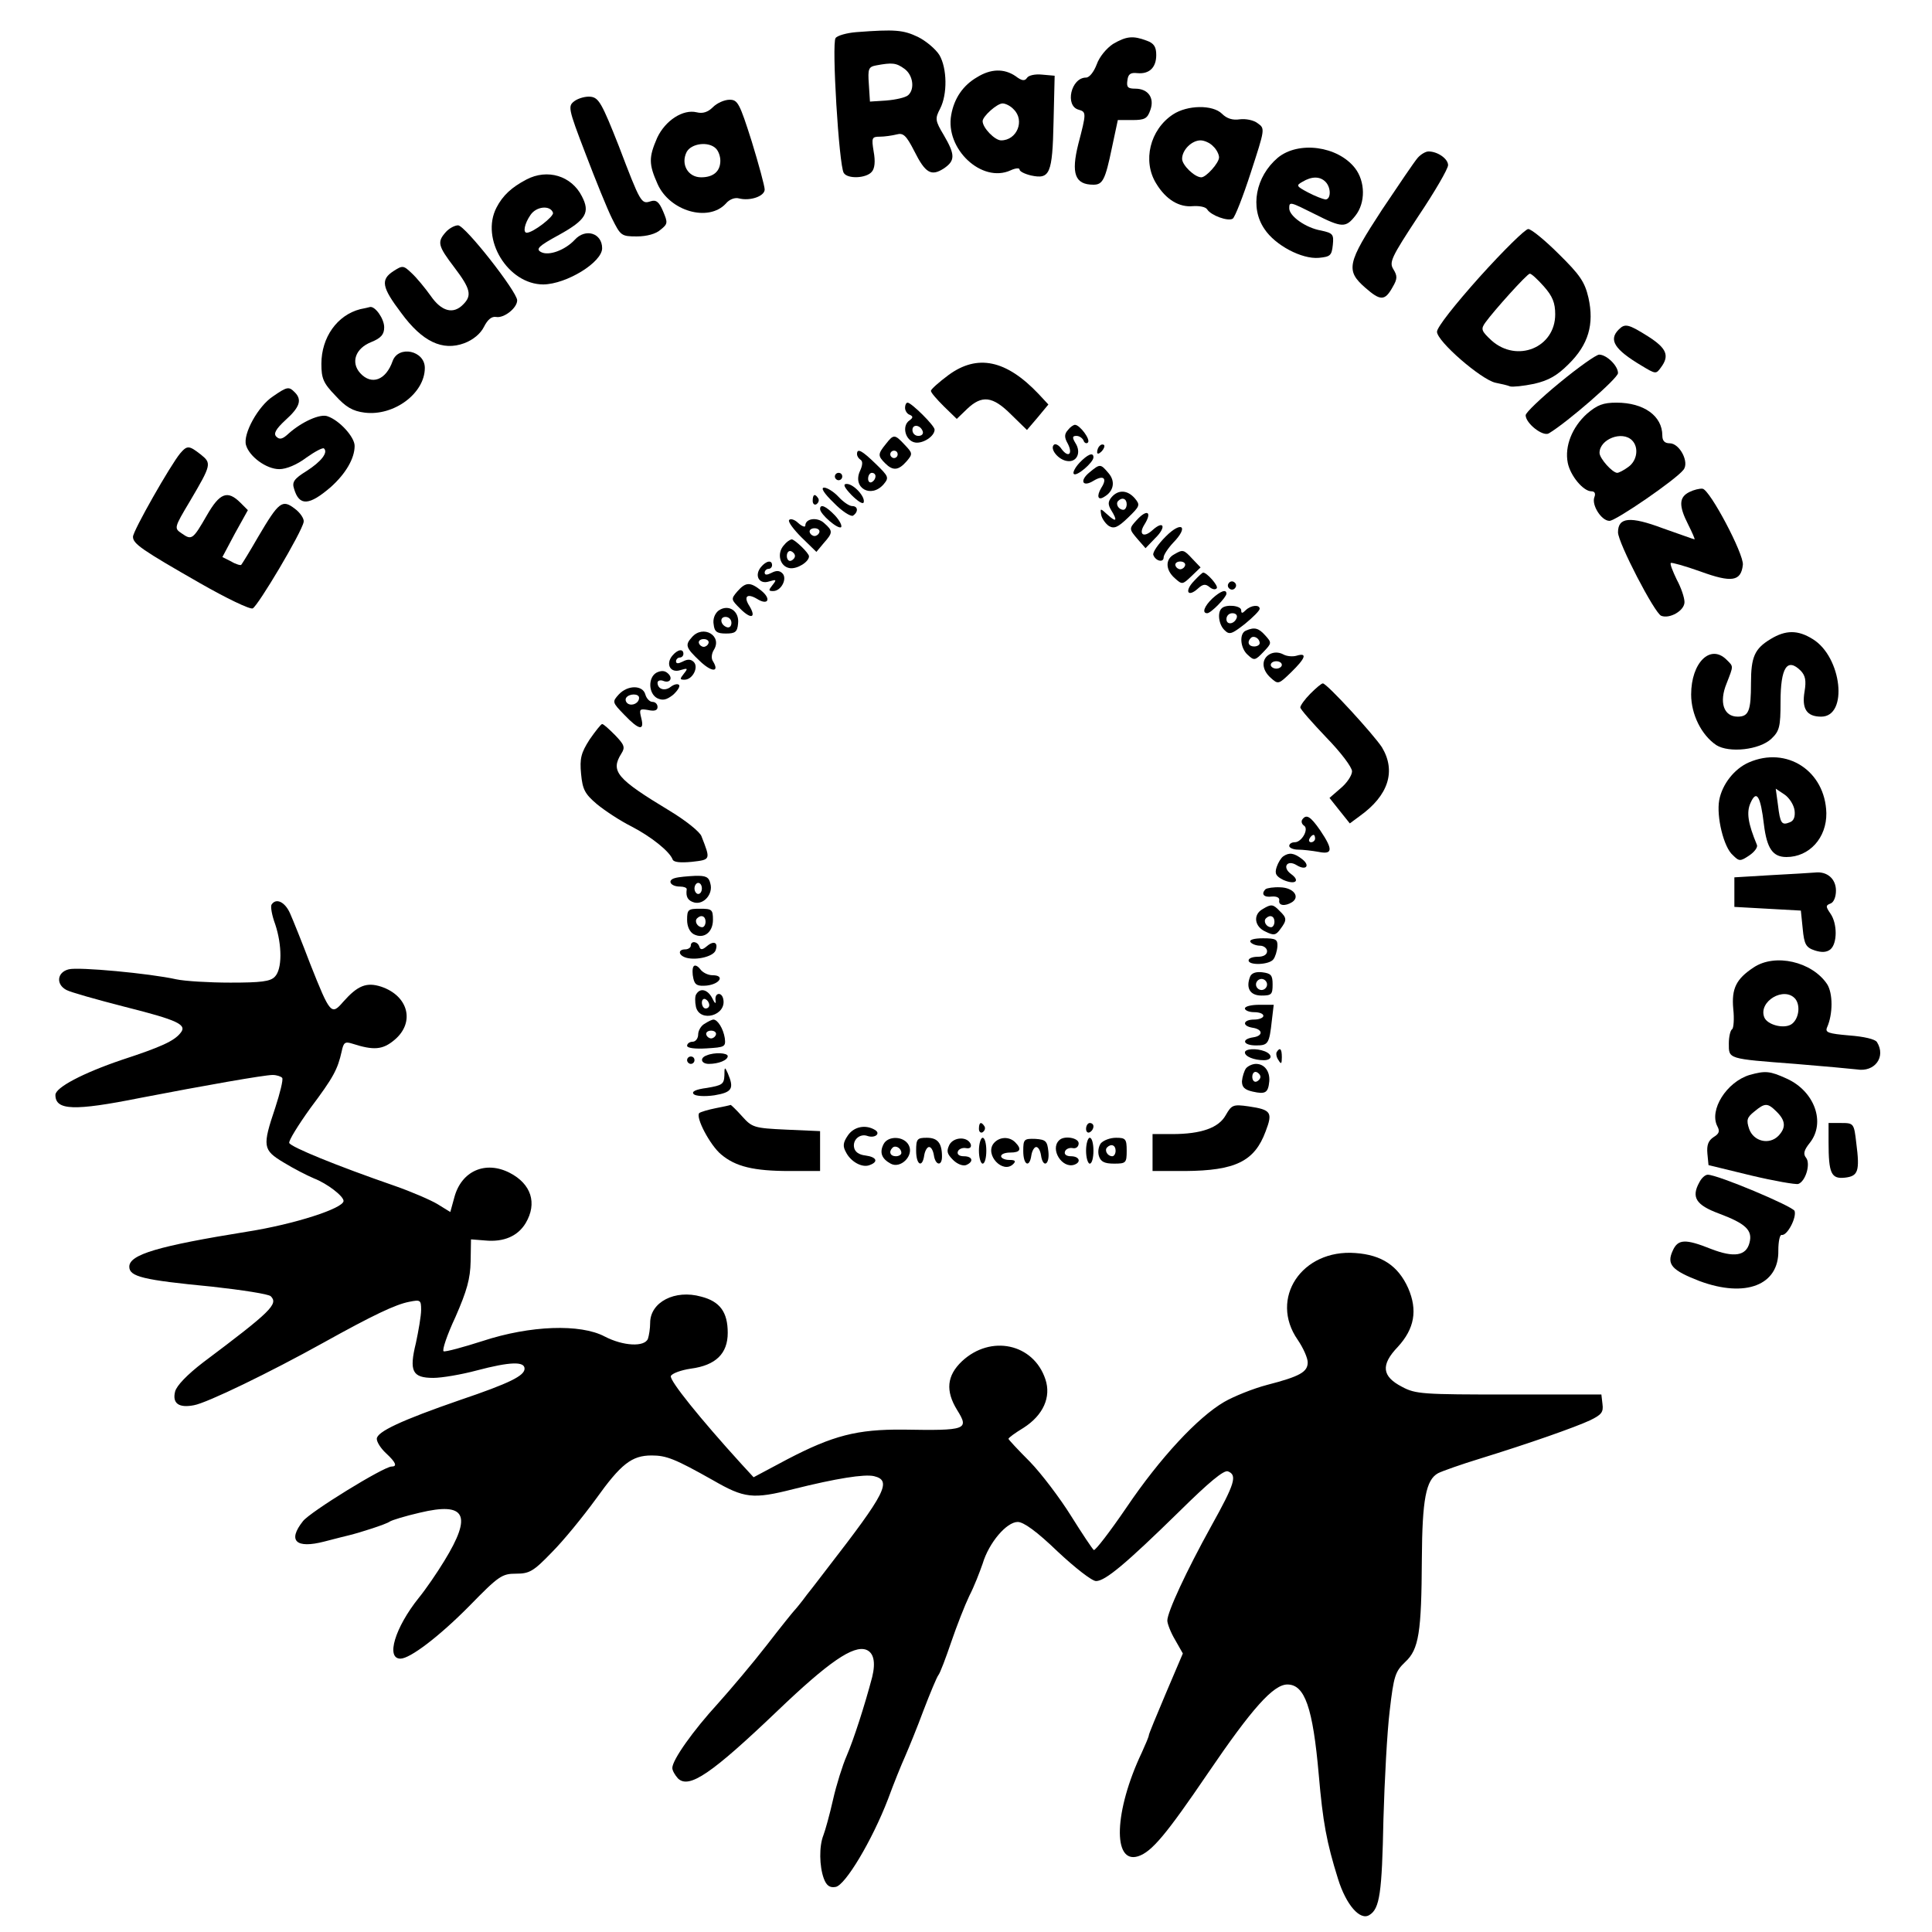
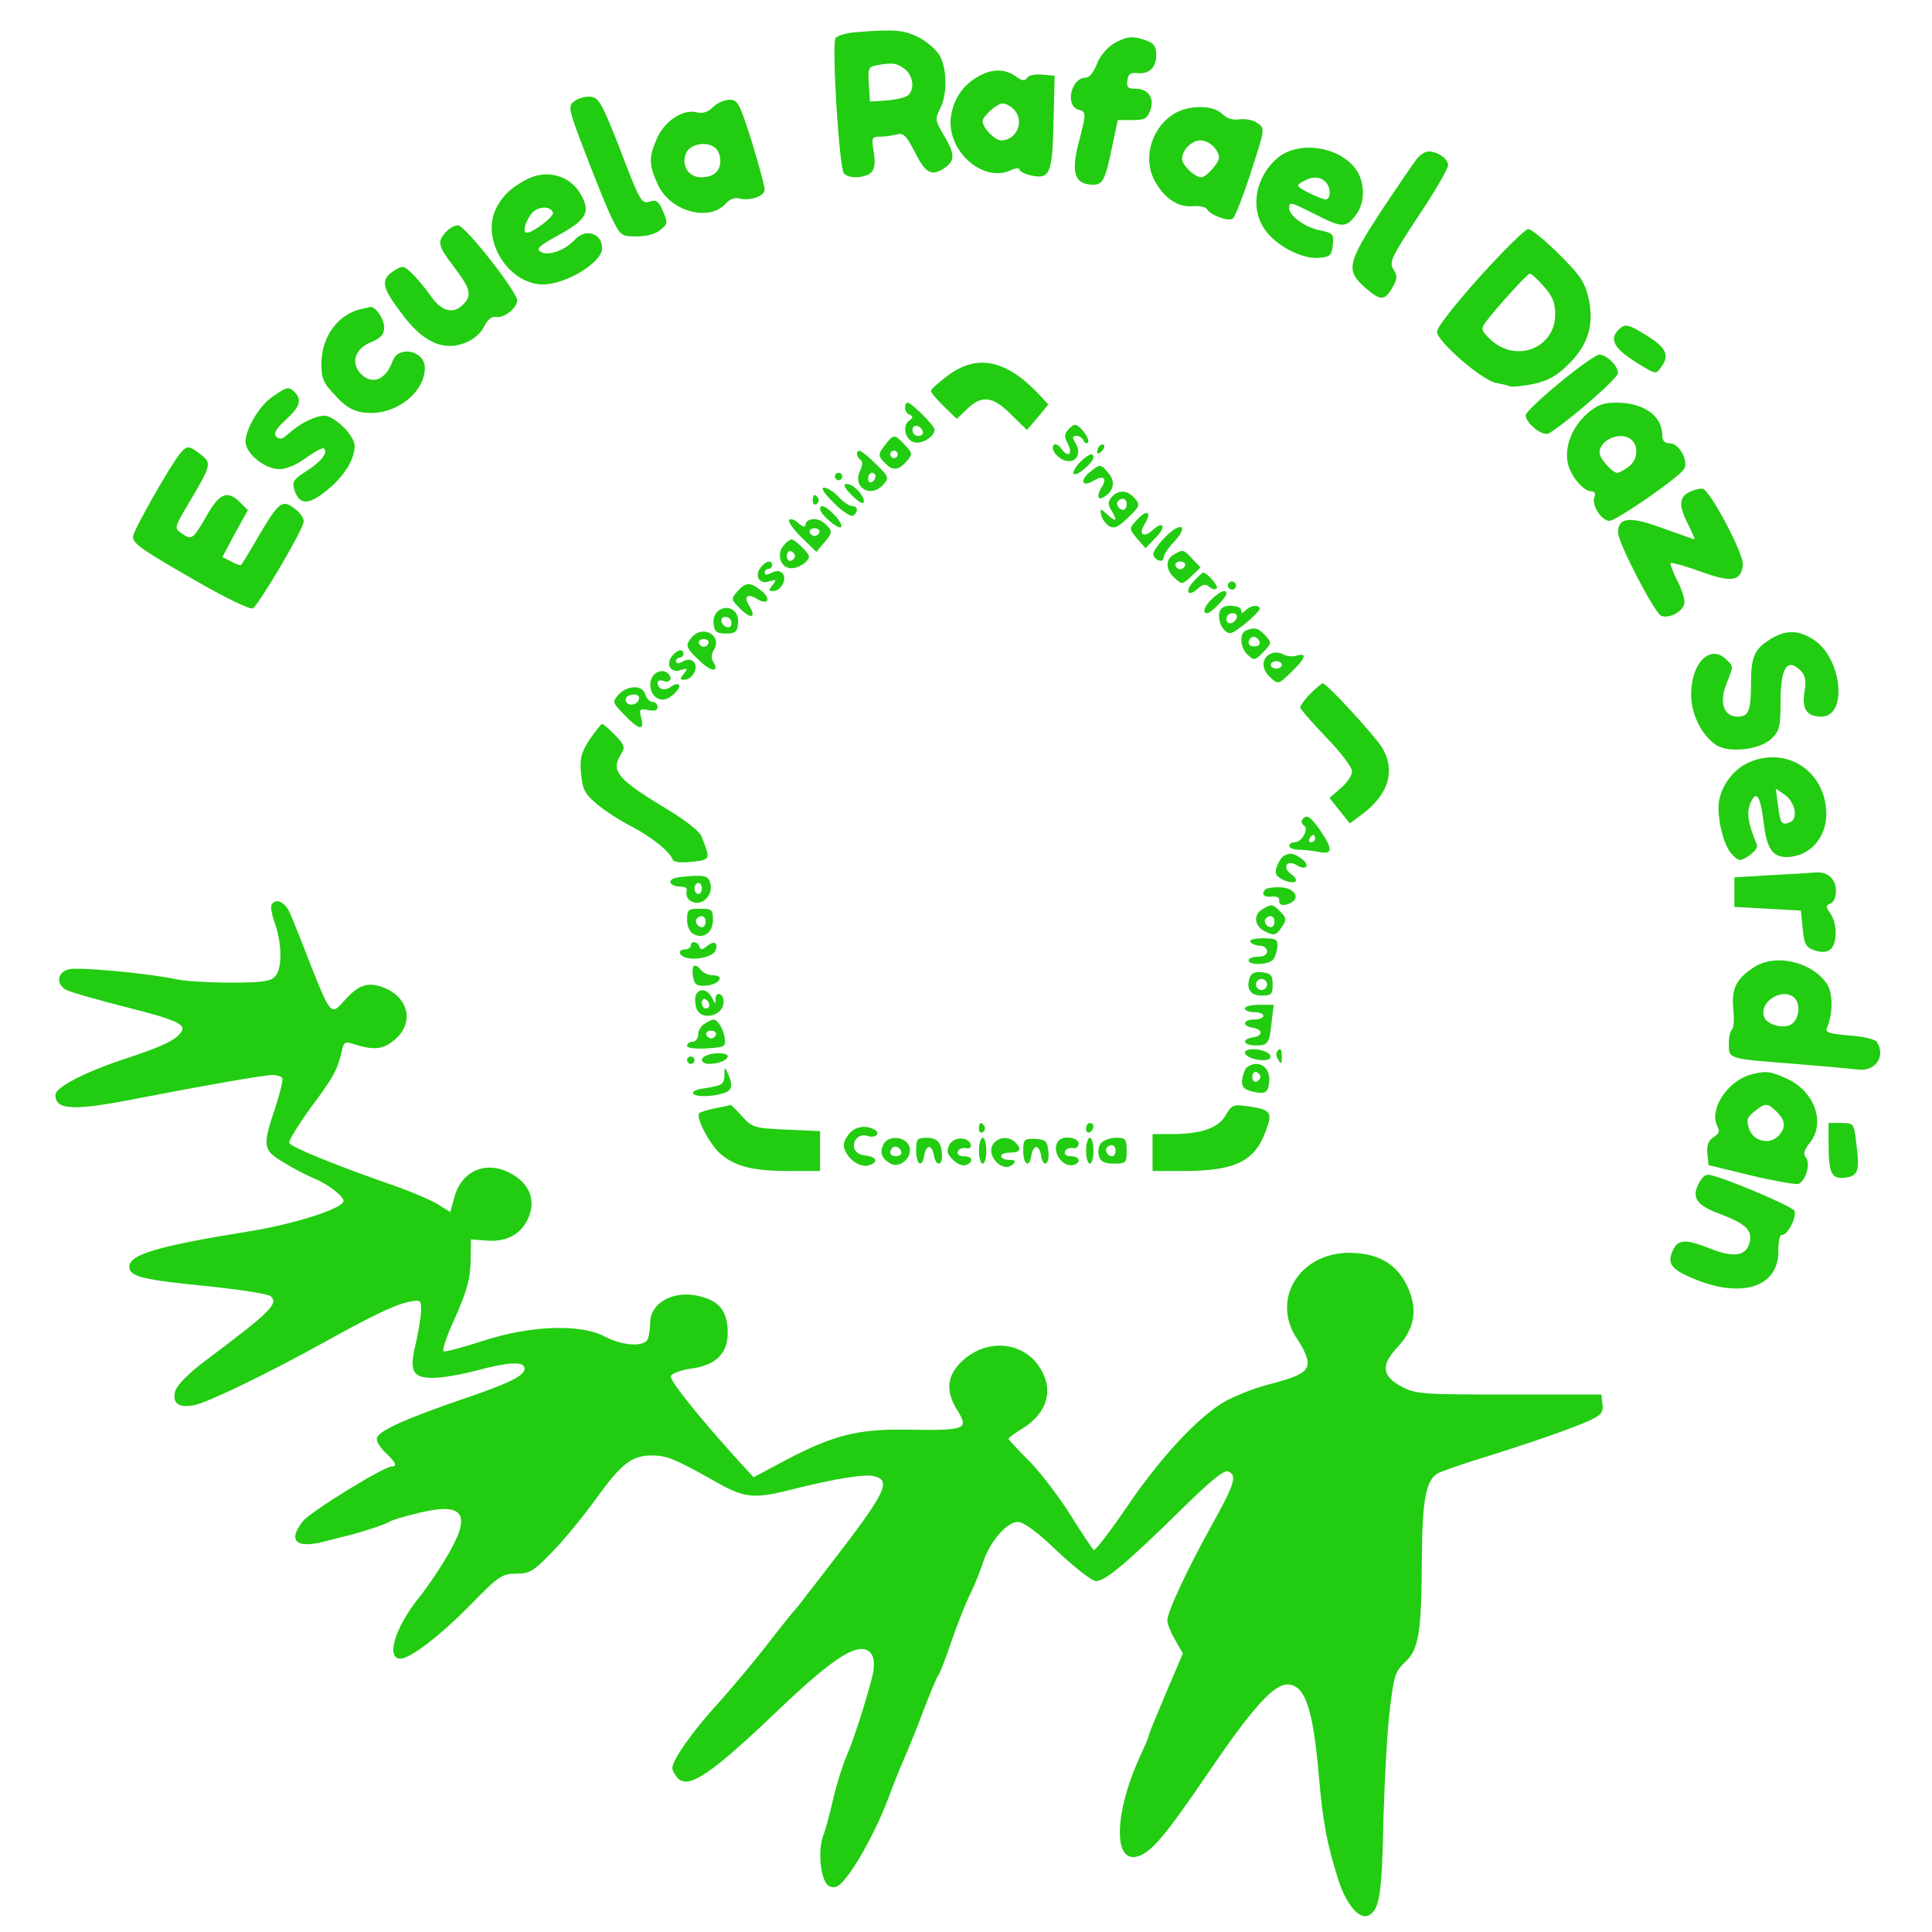
<svg xmlns="http://www.w3.org/2000/svg" version="1.0" width="523pt" height="523pt" viewBox="0 0 523 523" preserveAspectRatio="xMidYMid meet">
-   <g transform="translate(0,523) scale(0.1,-0.1)" fill="#000000" stroke="none">
+   <g transform="translate(0,523) scale(0.1,-0.1)" fill="#22cc11" stroke="none">
    <path d="M2318 5143 c-25 -2 -51 -9 -56 -16 -11 -13 9 -344 22 -365 10 -17 61 -15 76 3 8 9 10 28 5 55 -6 37 -5 40 17 40 12 0 33 3 45 6 18 5 26 -2 48 -45 30 -60 46 -69 80 -47 31 21 31 37 0 90 -24 40 -24 45 -10 72 20 39 19 109 -2 145 -10 16 -36 38 -58 49 -40 19 -62 21 -167 13z m130 -99 c24 -17 29 -56 10 -72 -7 -6 -33 -12 -58 -14 l-45 -3 -3 47 c-3 42 -1 47 20 51 43 8 54 7 76 -9z" />
    <path d="M3013 5111 c-18 -12 -37 -35 -44 -55 -8 -21 -20 -36 -29 -36 -41 0 -58 -77 -20 -87 21 -6 21 -9 -1 -93 -20 -80 -9 -110 41 -110 25 0 32 13 50 100 l16 75 39 0 c34 0 41 4 49 27 12 33 -6 58 -41 58 -20 0 -24 4 -21 23 2 17 9 21 27 19 32 -3 51 15 51 49 0 22 -6 32 -26 39 -37 14 -55 12 -91 -9z" />
    <path d="M2645 5021 c-38 -22 -62 -57 -70 -102 -17 -92 83 -186 161 -150 13 6 24 7 24 2 0 -5 14 -12 31 -16 51 -11 58 4 61 145 l3 125 -34 3 c-19 2 -37 -2 -41 -9 -6 -9 -14 -8 -31 5 -31 21 -67 20 -104 -3z m99 -87 c31 -30 9 -84 -34 -84 -17 0 -50 34 -50 52 0 13 39 48 54 48 8 0 22 -7 30 -16z" />
    <path d="M1556 4957 c-19 -14 -19 -18 29 -143 27 -71 59 -150 72 -176 23 -46 25 -48 67 -48 27 0 52 7 64 18 20 16 20 19 7 50 -11 26 -19 32 -34 27 -25 -8 -27 -5 -86 150 -45 114 -54 130 -75 133 -14 2 -34 -4 -44 -11z" />
    <path d="M1930 4940 c-14 -14 -28 -18 -44 -14 -37 9 -85 -22 -107 -69 -23 -53 -23 -71 1 -125 33 -74 138 -104 185 -53 9 11 24 17 35 14 31 -8 70 6 70 24 0 9 -16 68 -35 130 -33 104 -38 113 -60 113 -14 0 -34 -9 -45 -20z m8 -112 c7 -7 12 -21 12 -33 0 -29 -19 -45 -52 -45 -36 0 -56 36 -39 69 13 23 59 29 79 9z" />
    <path d="M3175 4920 c-62 -41 -83 -126 -45 -187 26 -43 62 -65 100 -61 17 1 34 -2 38 -9 10 -16 56 -33 69 -25 6 4 28 60 49 125 38 117 39 119 19 133 -11 9 -33 13 -49 11 -19 -3 -35 2 -48 15 -25 25 -94 24 -133 -2z m109 -86 c9 -8 16 -22 16 -30 0 -15 -35 -54 -48 -54 -18 0 -52 33 -52 50 0 24 26 50 50 50 10 0 26 -7 34 -16z" />
    <path d="M3459 4803 c-60 -51 -76 -135 -36 -193 29 -44 101 -82 147 -78 31 3 35 6 38 35 3 29 0 32 -32 39 -41 7 -86 39 -86 60 0 19 2 18 70 -16 73 -37 83 -37 109 -4 28 35 27 93 -1 129 -47 60 -153 74 -209 28z m129 -65 c16 -16 15 -48 0 -48 -7 1 -28 9 -47 19 -32 17 -33 19 -15 29 25 15 47 15 62 0z" />
    <path d="M3838 4803 c-9 -10 -52 -74 -97 -141 -94 -144 -99 -164 -45 -211 41 -36 53 -36 74 2 13 22 13 30 2 48 -12 19 -6 32 67 143 45 67 81 129 81 139 0 17 -28 37 -53 37 -8 0 -21 -8 -29 -17z" />
    <path d="M1425 4744 c-40 -21 -64 -43 -81 -76 -44 -85 31 -208 127 -208 63 1 159 60 159 98 0 41 -45 55 -74 23 -26 -28 -71 -45 -92 -33 -14 8 -6 16 49 46 74 41 85 61 62 105 -28 55 -93 75 -150 45z m72 -90 c3 -10 -54 -54 -71 -54 -11 0 -6 25 10 48 16 24 54 27 61 6z" />
    <path d="M1207 4602 c-24 -27 -22 -37 23 -96 44 -58 48 -76 24 -100 -27 -28 -59 -19 -88 23 -15 21 -38 49 -51 61 -23 22 -25 22 -50 6 -35 -23 -32 -43 21 -113 57 -78 112 -104 171 -82 24 9 44 26 53 44 10 20 21 29 33 27 21 -4 57 24 57 45 0 23 -141 203 -160 203 -9 0 -24 -8 -33 -18z" />
    <path d="M4006 4481 c-68 -76 -116 -137 -116 -149 0 -26 119 -129 158 -138 15 -3 33 -7 40 -10 7 -2 36 1 65 7 39 9 62 22 93 53 54 53 70 108 54 180 -10 43 -23 62 -81 119 -37 37 -74 67 -82 67 -8 0 -67 -58 -131 -129z m173 -26 c24 -27 31 -45 31 -76 0 -90 -103 -132 -172 -71 -28 26 -30 31 -17 49 23 32 113 132 120 132 4 1 21 -15 38 -34z" />
    <path d="M975 4393 c-62 -16 -105 -76 -105 -148 0 -39 5 -52 38 -86 28 -31 47 -42 79 -46 79 -10 163 52 163 121 0 47 -71 62 -87 19 -18 -52 -57 -67 -88 -33 -26 29 -13 67 30 84 27 11 35 21 35 40 0 23 -24 57 -38 55 -4 -1 -16 -4 -27 -6z" />
    <path d="M4382 4338 c-28 -28 -12 -54 62 -98 38 -23 39 -23 52 -5 24 32 16 52 -34 84 -54 34 -63 36 -80 19z" />
    <path d="M4222 4194 c-50 -41 -92 -81 -92 -88 0 -22 47 -59 63 -49 50 30 187 149 187 163 0 20 -31 50 -51 50 -8 0 -56 -34 -107 -76z" />
    <path d="M2568 4215 c-27 -20 -48 -39 -48 -43 0 -5 16 -23 35 -42 l35 -34 28 27 c40 38 69 35 119 -15 l43 -42 29 34 29 35 -26 28 c-88 93 -166 109 -244 52z" />
    <path d="M739 4157 c-40 -26 -82 -102 -73 -132 9 -31 55 -65 90 -65 19 0 48 12 73 31 24 17 45 28 48 25 12 -11 -8 -36 -47 -61 -34 -21 -40 -30 -34 -48 14 -48 41 -46 100 5 40 36 64 77 64 111 0 24 -41 69 -73 80 -20 8 -70 -15 -105 -46 -17 -16 -25 -18 -34 -9 -8 8 -2 20 25 45 39 35 45 55 25 75 -16 16 -20 16 -59 -11z" />
    <path d="M2450 4126 c0 -8 6 -17 13 -19 9 -4 9 -8 -1 -15 -22 -15 -11 -56 16 -60 21 -3 52 17 52 35 0 11 -63 73 -73 73 -4 0 -7 -6 -7 -14z m48 -64 c2 -7 -3 -12 -12 -12 -9 0 -16 7 -16 16 0 17 22 14 28 -4z" />
    <path d="M4296 4110 c-40 -36 -61 -88 -52 -133 7 -35 42 -77 64 -77 9 0 12 -6 8 -16 -8 -21 19 -64 41 -64 17 0 179 111 200 138 17 20 -10 72 -37 72 -14 0 -20 7 -20 21 0 53 -50 89 -124 89 -36 0 -52 -6 -80 -30z m122 -72 c19 -19 14 -55 -10 -72 -12 -9 -26 -16 -30 -16 -13 0 -48 39 -48 54 0 37 61 61 88 34z" />
    <path d="M2891 4066 c-10 -11 -10 -20 -1 -36 15 -28 3 -41 -16 -16 -7 11 -17 16 -21 12 -12 -11 12 -41 36 -44 26 -4 39 23 22 49 -9 15 -8 19 3 19 8 0 16 -6 19 -12 2 -7 8 -10 12 -6 8 8 -22 48 -35 48 -4 0 -13 -6 -19 -14z" />
    <path d="M2398 4028 c-22 -27 -22 -32 -2 -52 21 -21 36 -20 58 5 17 20 17 22 -5 45 -27 29 -30 29 -51 2z m32 -28 c0 -5 -4 -10 -10 -10 -5 0 -10 5 -10 10 0 6 5 10 10 10 6 0 10 -4 10 -10z" />
    <path d="M2977 4023 c-4 -3 -7 -11 -7 -17 0 -6 5 -5 12 2 6 6 9 14 7 17 -3 3 -9 2 -12 -2z" />
    <path d="M488 4003 c-26 -31 -128 -210 -128 -226 0 -19 23 -35 182 -126 70 -40 134 -71 142 -68 14 6 133 206 138 234 2 8 -9 25 -24 36 -34 26 -43 19 -99 -76 -23 -40 -44 -74 -46 -76 -1 -2 -14 1 -27 9 l-24 12 34 64 35 63 -20 20 c-35 35 -56 27 -91 -34 -38 -66 -41 -68 -68 -49 -21 14 -21 15 22 87 59 100 59 103 29 127 -31 24 -36 25 -55 3z" />
    <path d="M2320 4001 c0 -6 4 -12 10 -16 6 -4 5 -15 -2 -30 -21 -46 30 -75 64 -36 15 18 14 21 -21 55 -37 36 -51 44 -51 27z m50 -60 c0 -6 -4 -13 -10 -16 -5 -3 -10 1 -10 9 0 9 5 16 10 16 6 0 10 -4 10 -9z" />
    <path d="M2922 3977 c-12 -13 -19 -27 -15 -30 7 -8 53 31 53 45 0 15 -16 8 -38 -15z" />
    <path d="M2949 3951 c-28 -23 -18 -41 12 -22 27 16 37 6 20 -20 -13 -22 -9 -35 8 -24 26 15 31 42 12 64 -22 26 -23 26 -52 2z" />
    <path d="M2260 3940 c0 -5 5 -10 10 -10 6 0 10 5 10 10 0 6 -4 10 -10 10 -5 0 -10 -4 -10 -10z" />
    <path d="M2305 3890 c17 -17 31 -26 33 -20 5 15 -27 50 -46 50 -11 0 -7 -9 13 -30z" />
    <path d="M2257 3869 c22 -23 46 -38 52 -35 15 10 14 26 -2 26 -8 0 -24 11 -37 25 -13 14 -31 25 -39 25 -10 0 -1 -15 26 -41z" />
    <path d="M4573 3898 c-28 -14 -29 -37 -3 -88 11 -22 19 -40 17 -40 -2 0 -40 14 -86 30 -88 33 -121 30 -121 -11 0 -28 99 -219 117 -226 23 -9 63 14 63 37 0 12 -9 39 -21 61 -11 23 -19 43 -16 45 2 2 38 -8 80 -23 85 -31 110 -27 115 18 3 29 -89 203 -109 206 -8 1 -24 -3 -36 -9z" />
    <path d="M3009 3884 c-10 -12 -10 -20 -1 -35 18 -29 14 -34 -9 -13 -21 19 -21 19 -18 0 2 -10 12 -24 21 -30 14 -8 24 -4 52 23 32 31 33 34 18 52 -20 23 -45 24 -63 3z m41 -19 c0 -8 -4 -15 -9 -15 -13 0 -22 16 -14 24 11 11 23 6 23 -9z" />
    <path d="M2200 3874 c0 -8 5 -12 10 -9 6 4 8 11 5 16 -9 14 -15 11 -15 -7z" />
    <path d="M2220 3852 c0 -14 49 -56 57 -49 3 4 -4 18 -17 32 -24 25 -40 32 -40 17z" />
    <path d="M3077 3822 c-21 -23 -21 -24 3 -52 l21 -24 26 27 c31 30 24 50 -7 22 -24 -22 -39 -12 -22 15 22 35 7 43 -21 12z" />
    <path d="M2136 3822 c-3 -5 13 -26 34 -47 l40 -39 20 24 c25 28 25 33 1 54 -18 17 -51 13 -51 -7 0 -5 -9 -2 -19 7 -10 10 -22 13 -25 8z m82 -33 c-2 -6 -8 -10 -13 -10 -5 0 -11 4 -13 10 -2 6 4 11 13 11 9 0 15 -5 13 -11z" />
    <path d="M3156 3778 c-21 -21 -36 -43 -34 -50 6 -17 28 -22 28 -7 0 7 12 25 26 40 43 44 23 60 -20 17z" />
    <path d="M2122 3754 c-20 -22 -11 -58 16 -62 20 -3 52 17 52 32 0 9 -39 46 -47 46 -5 -1 -14 -7 -21 -16z m30 -29 c0 -5 -5 -11 -11 -13 -6 -2 -11 4 -11 13 0 9 5 15 11 13 6 -2 11 -8 11 -13z" />
    <path d="M3178 3729 c-24 -13 -23 -42 2 -64 20 -18 21 -18 45 5 l25 24 -22 23 c-24 26 -26 26 -50 12z m30 -30 c-2 -6 -8 -10 -13 -10 -5 0 -11 4 -13 10 -2 6 4 11 13 11 9 0 15 -5 13 -11z" />
    <path d="M2060 3695 c-19 -23 -5 -48 22 -39 20 6 21 5 9 -10 -11 -14 -11 -16 2 -16 22 0 39 34 25 48 -8 8 -17 8 -30 1 -12 -6 -18 -6 -18 1 0 5 5 10 10 10 6 0 10 5 10 10 0 15 -16 12 -30 -5z" />
    <path d="M3232 3657 c-26 -27 -17 -45 10 -21 14 13 21 14 32 5 8 -7 17 -8 20 -3 4 7 -27 42 -37 42 -2 0 -13 -10 -25 -23z" />
    <path d="M3326 3651 c-4 -5 -2 -12 3 -15 5 -4 12 -2 15 3 4 5 2 12 -3 15 -5 4 -12 2 -15 -3z" />
    <path d="M1996 3629 c-18 -21 -17 -22 8 -47 29 -29 44 -25 25 7 -17 26 -7 36 20 20 30 -19 40 -1 12 22 -30 24 -42 24 -65 -2z" />
    <path d="M3282 3610 c-22 -21 -29 -40 -14 -40 10 0 52 43 52 53 0 13 -16 7 -38 -13z" />
    <path d="M1945 3577 c-10 -8 -16 -23 -13 -38 2 -19 9 -24 33 -24 25 0 31 4 33 27 4 34 -26 54 -53 35z m35 -33 c0 -9 -5 -14 -12 -12 -18 6 -21 28 -4 28 9 0 16 -7 16 -16z" />
    <path d="M3307 3583 c-12 -11 -8 -44 8 -59 13 -13 19 -11 55 17 22 18 40 36 40 41 0 12 -24 10 -38 -4 -9 -9 -12 -9 -12 0 0 13 -42 17 -53 5z m41 -25 c-6 -18 -28 -21 -28 -4 0 9 7 16 16 16 9 0 14 -5 12 -12z" />
    <path d="M3373 3523 c-19 -7 -16 -48 5 -66 17 -16 20 -15 42 8 23 24 23 25 5 45 -18 20 -29 23 -52 13z m37 -34 c0 -5 -7 -9 -15 -9 -15 0 -20 12 -9 23 8 8 24 -1 24 -14z" />
    <path d="M1873 3505 c-19 -21 -17 -28 21 -64 32 -31 55 -32 36 -1 -5 7 -4 20 2 30 25 39 -29 70 -59 35z m45 -16 c-2 -6 -8 -10 -13 -10 -5 0 -11 4 -13 10 -2 6 4 11 13 11 9 0 15 -5 13 -11z" />
    <path d="M4793 3500 c-43 -26 -53 -48 -53 -119 0 -75 -6 -91 -36 -91 -38 0 -51 39 -30 90 19 49 19 45 0 64 -44 44 -96 -8 -96 -94 0 -54 28 -110 68 -137 35 -22 117 -13 149 17 22 21 25 32 25 100 0 93 18 121 55 84 12 -13 15 -26 10 -56 -8 -47 6 -68 45 -68 74 0 56 162 -23 210 -40 25 -73 25 -114 0z" />
    <path d="M1820 3455 c-19 -23 -5 -48 22 -39 20 6 21 5 9 -10 -11 -14 -11 -16 2 -16 22 0 39 34 25 48 -8 8 -17 8 -30 1 -12 -6 -18 -6 -18 1 0 5 5 10 10 10 6 0 10 5 10 10 0 15 -16 12 -30 -5z" />
    <path d="M3437 3459 c-23 -13 -22 -42 3 -64 20 -18 21 -18 55 15 39 38 45 54 15 45 -10 -3 -27 -2 -37 4 -12 6 -25 6 -36 0z m33 -29 c0 -5 -7 -10 -15 -10 -8 0 -15 5 -15 10 0 6 7 10 15 10 8 0 15 -4 15 -10z" />
    <path d="M1777 3409 c-23 -13 -22 -56 2 -69 15 -7 25 -5 43 9 12 11 20 23 16 27 -4 4 -14 1 -22 -5 -16 -13 -36 -7 -36 11 0 5 7 8 15 5 19 -8 28 8 12 21 -8 7 -18 7 -30 1z" />
    <path d="M3547 3352 c-15 -15 -27 -32 -27 -37 0 -5 32 -41 70 -81 40 -41 70 -81 70 -92 0 -11 -14 -32 -31 -46 l-30 -26 27 -34 28 -35 27 20 c77 55 99 121 60 186 -22 34 -149 173 -160 173 -4 0 -19 -13 -34 -28z" />
    <path d="M1675 3350 c-18 -20 -18 -21 15 -55 40 -42 55 -44 46 -9 -6 24 -5 26 18 22 18 -4 26 -1 26 8 0 8 -6 14 -14 14 -7 0 -16 9 -19 20 -7 26 -48 26 -72 0z m55 -9 c0 -14 -18 -23 -30 -16 -6 4 -8 11 -5 16 8 12 35 12 35 0z" />
    <path d="M1596 3228 c-23 -36 -27 -51 -23 -93 4 -42 10 -54 43 -82 22 -18 63 -45 93 -60 54 -28 104 -68 112 -90 3 -7 20 -9 52 -6 51 6 51 5 26 69 -4 12 -43 43 -86 69 -144 87 -161 107 -131 155 11 17 8 24 -17 50 -16 16 -31 30 -35 30 -3 0 -18 -19 -34 -42z" />
    <path d="M4734 3166 c-39 -17 -72 -59 -80 -102 -8 -44 12 -128 37 -149 17 -17 20 -17 44 -1 15 10 24 23 21 29 -24 58 -29 88 -17 114 16 36 27 18 36 -59 8 -65 24 -88 61 -88 62 0 109 52 108 119 -3 114 -107 182 -210 137z m124 -130 c2 -17 -2 -28 -13 -32 -22 -9 -26 -3 -32 47 l-6 44 24 -16 c13 -9 25 -28 27 -43z" />
    <path d="M3525 3011 c-3 -5 -1 -12 5 -16 14 -9 -6 -45 -25 -45 -8 0 -15 -4 -15 -10 0 -5 11 -10 24 -10 13 0 38 -3 55 -6 39 -8 40 6 5 58 -27 39 -38 45 -49 29z m35 -51 c0 -5 -5 -10 -11 -10 -5 0 -7 5 -4 10 3 6 8 10 11 10 2 0 4 -4 4 -10z" />
    <path d="M3474 2912 c-6 -4 -14 -17 -18 -29 -6 -18 -2 -25 18 -35 32 -14 47 -3 21 16 -25 18 -11 40 15 24 26 -16 38 -1 14 17 -21 16 -34 18 -50 7z" />
    <path d="M4795 2861 l-100 -6 0 -40 0 -40 90 -5 90 -5 5 -49 c4 -43 9 -51 33 -59 19 -6 32 -5 42 3 19 16 19 70 0 97 -13 19 -13 22 0 27 9 3 15 18 15 35 0 32 -24 53 -57 49 -10 -1 -63 -4 -118 -7z" />
    <path d="M1827 2853 c-22 -6 -12 -23 14 -23 10 0 18 -3 18 -7 -3 -21 3 -31 20 -36 26 -7 52 23 44 51 -4 18 -12 22 -42 21 -20 -1 -44 -3 -54 -6z m73 -28 c0 -8 -4 -15 -10 -15 -5 0 -10 7 -10 15 0 8 5 15 10 15 6 0 10 -7 10 -15z" />
    <path d="M3426 2823 c-13 -13 -5 -23 17 -20 13 1 21 -3 20 -10 -3 -15 16 -17 35 -5 22 15 3 39 -32 40 -18 1 -36 -2 -40 -5z" />
    <path d="M735 2781 c-3 -5 1 -29 10 -53 19 -57 19 -122 -1 -142 -12 -13 -38 -16 -120 -16 -58 0 -124 4 -147 9 -72 16 -265 34 -291 27 -32 -8 -35 -41 -6 -56 11 -6 82 -26 156 -45 147 -37 172 -49 152 -72 -17 -21 -51 -37 -158 -72 -106 -36 -180 -75 -180 -95 0 -42 50 -44 230 -8 171 33 335 62 358 62 11 0 23 -4 26 -8 3 -5 -6 -41 -19 -81 -35 -104 -34 -114 23 -148 26 -16 63 -35 82 -43 36 -14 80 -48 80 -61 0 -20 -133 -63 -260 -83 -242 -39 -320 -62 -320 -95 0 -27 37 -36 224 -54 81 -9 153 -20 159 -26 21 -21 1 -41 -183 -179 -43 -33 -72 -63 -76 -79 -8 -32 10 -45 51 -37 35 6 206 89 350 169 135 75 196 104 233 111 30 6 32 5 32 -22 0 -16 -7 -56 -14 -89 -19 -77 -10 -95 47 -95 23 0 76 9 117 20 91 24 130 25 130 5 0 -19 -39 -39 -175 -85 -159 -55 -225 -86 -225 -105 0 -9 11 -26 25 -39 27 -25 31 -36 15 -36 -21 0 -221 -123 -240 -148 -42 -53 -19 -75 58 -55 31 8 62 16 67 17 29 7 101 30 110 37 6 4 42 15 81 24 125 30 143 -6 67 -130 -20 -33 -51 -78 -69 -100 -65 -81 -90 -165 -50 -165 26 0 105 60 187 143 79 81 88 87 126 87 36 0 47 6 97 58 31 31 84 96 119 144 68 95 97 118 151 118 40 0 63 -9 166 -67 85 -49 108 -52 218 -24 116 29 192 41 218 35 49 -12 32 -45 -126 -249 -14 -18 -38 -50 -55 -71 -16 -22 -32 -41 -35 -44 -3 -3 -37 -45 -74 -93 -38 -49 -98 -120 -133 -159 -66 -72 -123 -152 -123 -174 0 -7 7 -19 15 -28 30 -30 92 13 270 183 138 132 205 178 240 165 20 -8 26 -33 16 -74 -20 -76 -50 -169 -69 -213 -11 -25 -28 -79 -37 -119 -9 -40 -21 -83 -26 -96 -12 -30 -11 -84 1 -117 7 -19 16 -26 32 -23 26 4 99 126 142 238 15 41 36 93 46 115 10 23 33 79 50 125 18 47 36 90 40 95 5 6 20 46 35 90 15 44 37 100 49 125 13 25 28 64 36 87 17 57 65 113 95 113 16 0 52 -26 108 -80 47 -44 93 -80 104 -80 25 0 81 47 225 188 81 80 121 113 132 109 26 -10 19 -33 -45 -148 -68 -123 -119 -233 -119 -256 0 -8 9 -32 21 -52 l21 -37 -46 -108 c-25 -59 -46 -110 -46 -113 0 -4 -9 -25 -19 -47 -75 -158 -80 -303 -10 -281 37 12 76 59 189 225 119 175 177 240 215 240 47 0 69 -62 85 -245 11 -127 21 -182 52 -281 22 -71 60 -114 85 -98 28 17 34 59 38 259 3 105 10 237 17 294 11 95 15 106 42 132 37 34 44 80 45 279 1 161 11 214 44 232 12 6 63 24 112 39 136 42 258 85 299 104 31 15 37 22 34 44 l-3 26 -250 0 c-234 0 -253 1 -290 21 -54 28 -58 59 -11 108 45 49 54 99 28 159 -27 60 -71 90 -143 95 -145 11 -234 -123 -156 -235 15 -22 27 -49 27 -61 0 -26 -21 -38 -110 -61 -38 -10 -90 -31 -116 -46 -72 -42 -174 -152 -264 -285 -45 -66 -85 -118 -89 -116 -4 3 -32 45 -62 93 -30 48 -80 114 -111 146 -32 32 -58 60 -58 62 0 3 18 16 41 30 53 34 75 83 59 131 -32 97 -148 122 -226 49 -41 -39 -45 -80 -13 -132 33 -53 26 -56 -146 -53 -125 1 -190 -16 -313 -80 l-92 -49 -34 37 c-110 121 -194 225 -190 237 3 7 27 16 54 20 68 9 100 41 100 97 0 56 -21 85 -72 98 -71 20 -138 -15 -138 -71 0 -15 -3 -34 -6 -43 -9 -23 -67 -20 -117 6 -66 35 -202 30 -330 -12 -53 -17 -101 -30 -106 -28 -5 2 9 44 32 93 31 71 40 103 41 150 l1 60 38 -3 c51 -5 89 12 110 47 32 54 15 106 -43 136 -66 34 -131 5 -150 -66 l-11 -40 -34 21 c-18 11 -71 34 -117 50 -156 54 -281 105 -285 116 -2 6 24 48 57 94 63 84 74 105 85 154 5 24 9 27 28 21 59 -19 83 -17 115 10 56 47 38 119 -36 144 -40 13 -64 3 -103 -41 -32 -37 -35 -34 -89 102 -22 58 -47 120 -55 138 -14 31 -38 42 -50 23z" />
    <path d="M3418 2769 c-27 -15 -22 -48 8 -61 22 -11 28 -10 40 7 18 24 18 30 -2 49 -18 19 -23 19 -46 5z m32 -34 c0 -8 -4 -15 -9 -15 -13 0 -22 16 -14 24 11 11 23 6 23 -9z" />
    <path d="M1860 2740 c0 -18 7 -33 18 -39 27 -14 52 5 52 39 0 28 -3 30 -35 30 -32 0 -35 -2 -35 -30z m50 -5 c0 -8 -4 -15 -9 -15 -13 0 -22 16 -14 24 11 11 23 6 23 -9z" />
    <path d="M3385 2680 c3 -5 15 -10 26 -10 10 0 19 -7 19 -15 0 -9 -9 -15 -25 -15 -14 0 -25 -4 -25 -10 0 -14 56 -12 67 3 5 6 10 22 11 35 1 19 -4 22 -39 22 -24 0 -38 -4 -34 -10z" />
    <path d="M1870 2670 c0 -5 -7 -10 -15 -10 -21 0 -19 -17 4 -23 28 -7 72 4 78 20 8 21 -4 28 -23 12 -13 -11 -18 -11 -21 -1 -5 14 -23 16 -23 2z" />
    <path d="M4747 2611 c-47 -31 -60 -57 -55 -112 3 -27 1 -52 -3 -55 -5 -3 -9 -21 -9 -39 0 -42 -4 -41 180 -55 74 -6 149 -13 167 -15 48 -8 79 34 54 74 -5 8 -35 15 -75 18 -57 5 -66 8 -60 22 16 36 16 92 0 117 -41 61 -141 84 -199 45z m113 -85 c15 -19 9 -56 -11 -69 -21 -13 -65 -1 -73 19 -17 43 54 85 84 50z" />
    <path d="M1877 2613 c-3 -5 -3 -20 0 -32 4 -18 12 -21 36 -19 36 4 50 28 16 28 -12 0 -27 7 -34 17 -7 9 -15 12 -18 6z" />
    <path d="M3384 2586 c-12 -31 0 -51 31 -51 27 0 30 3 30 30 0 25 -4 30 -28 33 -17 2 -29 -2 -33 -12z m46 -21 c0 -8 -7 -15 -15 -15 -8 0 -15 7 -15 15 0 8 7 15 15 15 8 0 15 -7 15 -15z" />
    <path d="M1885 2539 c-4 -5 -4 -21 -1 -35 11 -43 83 -23 74 21 -4 21 -24 18 -21 -3 2 -11 -2 -9 -9 6 -12 23 -32 29 -43 11z m35 -30 c0 -5 -4 -9 -10 -9 -5 0 -10 7 -10 16 0 8 5 12 10 9 6 -3 10 -10 10 -16z" />
    <path d="M3370 2500 c0 -5 11 -10 25 -10 14 0 25 -4 25 -10 0 -5 -11 -10 -25 -10 -30 0 -34 -17 -5 -22 29 -4 30 -22 3 -26 -34 -5 -28 -22 7 -22 33 0 36 4 43 68 l5 42 -39 0 c-21 0 -39 -4 -39 -10z" />
    <path d="M1908 2459 c-10 -5 -18 -19 -18 -29 0 -11 -7 -20 -15 -20 -8 0 -15 -5 -15 -11 0 -6 21 -9 53 -7 49 3 52 4 49 28 -4 25 -19 50 -31 50 -3 0 -14 -5 -23 -11z m30 -30 c-2 -6 -8 -10 -13 -10 -5 0 -11 4 -13 10 -2 6 4 11 13 11 9 0 15 -5 13 -11z" />
    <path d="M3370 2381 c0 -11 25 -21 51 -21 23 0 25 15 3 24 -23 9 -54 7 -54 -3z" />
    <path d="M3456 2382 c-2 -4 -1 -14 5 -22 7 -12 9 -10 9 8 0 23 -5 28 -14 14z" />
    <path d="M1913 2373 c-20 -7 -15 -23 6 -23 26 0 51 10 51 21 0 9 -36 11 -57 2z" />
    <path d="M1860 2360 c0 -5 5 -10 10 -10 6 0 10 5 10 10 0 6 -4 10 -10 10 -5 0 -10 -4 -10 -10z" />
    <path d="M3373 2338 c-5 -7 -10 -23 -11 -35 0 -16 7 -23 29 -28 35 -8 42 -3 45 28 2 27 -13 47 -36 47 -10 0 -22 -6 -27 -12z m39 -23 c0 -5 -5 -11 -11 -13 -6 -2 -11 4 -11 13 0 9 5 15 11 13 6 -2 11 -8 11 -13z" />
    <path d="M1961 2319 c-1 -24 -6 -27 -47 -34 -31 -4 -43 -10 -36 -17 5 -5 29 -7 56 -3 48 8 54 18 36 60 -8 18 -9 17 -9 -6z" />
    <path d="M4736 2320 c-62 -19 -110 -95 -87 -139 7 -13 5 -20 -10 -29 -15 -10 -19 -22 -17 -45 l3 -31 115 -28 c63 -15 121 -25 128 -23 20 7 34 55 21 71 -8 10 -6 20 10 40 44 55 13 140 -62 174 -46 21 -58 22 -101 10z m74 -100 c24 -24 25 -43 4 -65 -25 -25 -67 -15 -79 19 -8 24 -6 31 14 47 29 24 36 24 61 -1z" />
    <path d="M1937 2230 c-20 -4 -40 -10 -44 -13 -11 -11 29 -87 59 -112 39 -33 88 -45 186 -45 l82 0 0 54 0 54 -91 4 c-88 4 -93 6 -120 36 -16 18 -30 31 -31 31 -2 -1 -20 -5 -41 -9z" />
    <path d="M3318 2211 c-19 -34 -66 -51 -145 -51 l-53 0 0 -50 0 -50 88 0 c136 1 188 26 218 107 20 52 15 59 -46 68 -42 6 -46 4 -62 -24z" />
    <path d="M2650 2174 c0 -8 5 -12 10 -9 6 4 8 11 5 16 -9 14 -15 11 -15 -7z" />
    <path d="M2940 2174 c0 -8 5 -12 10 -9 6 3 10 10 10 16 0 5 -4 9 -10 9 -5 0 -10 -7 -10 -16z" />
    <path d="M4950 2138 c0 -84 7 -100 44 -96 36 4 41 17 31 94 -6 53 -7 54 -41 54 l-34 0 0 -52z" />
    <path d="M2295 2156 c-13 -19 -14 -29 -5 -45 13 -26 44 -43 64 -35 25 9 19 22 -11 26 -18 2 -29 10 -31 22 -4 21 16 38 36 31 20 -7 37 6 21 16 -26 16 -58 9 -74 -15z" />
    <path d="M2392 2133 c-12 -23 -5 -40 19 -53 27 -15 64 22 49 50 -13 25 -56 26 -68 3z m48 -24 c0 -5 -7 -9 -15 -9 -15 0 -20 12 -9 23 8 8 24 -1 24 -14z" />
    <path d="M2480 2115 c0 -39 17 -48 22 -12 2 12 8 22 13 22 6 0 11 -10 13 -22 4 -28 22 -31 22 -4 0 37 -12 51 -41 51 -26 0 -29 -3 -29 -35z" />
    <path d="M2570 2131 c-8 -17 -7 -24 10 -41 11 -11 26 -17 35 -14 22 9 18 24 -6 24 -12 0 -19 5 -16 13 2 6 12 11 22 9 10 -2 15 2 13 10 -8 22 -46 21 -58 -1z" />
    <path d="M2650 2115 c0 -19 5 -35 10 -35 6 0 10 16 10 35 0 19 -4 35 -10 35 -5 0 -10 -16 -10 -35z" />
    <path d="M2690 2135 c-25 -31 25 -84 53 -56 8 8 5 11 -11 11 -12 0 -22 5 -22 10 0 6 11 10 25 10 27 0 32 9 13 28 -16 16 -43 15 -58 -3z" />
    <path d="M2770 2114 c0 -38 17 -47 22 -11 2 12 8 22 13 22 6 0 11 -10 13 -22 5 -36 24 -27 20 10 -3 28 -7 32 -35 34 -31 1 -33 -1 -33 -33z" />
    <path d="M2867 2143 c-25 -24 8 -77 41 -66 20 7 14 23 -9 23 -12 0 -19 5 -16 13 2 6 11 11 21 9 9 -2 16 4 16 13 0 15 -40 22 -53 8z" />
    <path d="M2940 2115 c0 -19 5 -35 10 -35 6 0 10 16 10 35 0 19 -4 35 -10 35 -5 0 -10 -16 -10 -35z" />
    <path d="M2980 2135 c-6 -8 -9 -23 -5 -35 5 -15 15 -20 41 -20 32 0 34 2 34 35 0 32 -3 35 -29 35 -16 0 -34 -7 -41 -15z m40 -20 c0 -8 -4 -15 -9 -15 -13 0 -22 16 -14 24 11 11 23 6 23 -9z" />
    <path d="M4600 2029 c-22 -40 -9 -61 53 -84 72 -27 92 -45 83 -79 -9 -36 -42 -41 -104 -17 -70 28 -90 27 -104 -5 -17 -37 -2 -53 73 -82 124 -46 215 -11 213 83 0 24 4 43 9 42 15 -3 41 47 35 65 -6 13 -208 98 -235 98 -7 0 -17 -9 -23 -21z" />
  </g>
</svg>
